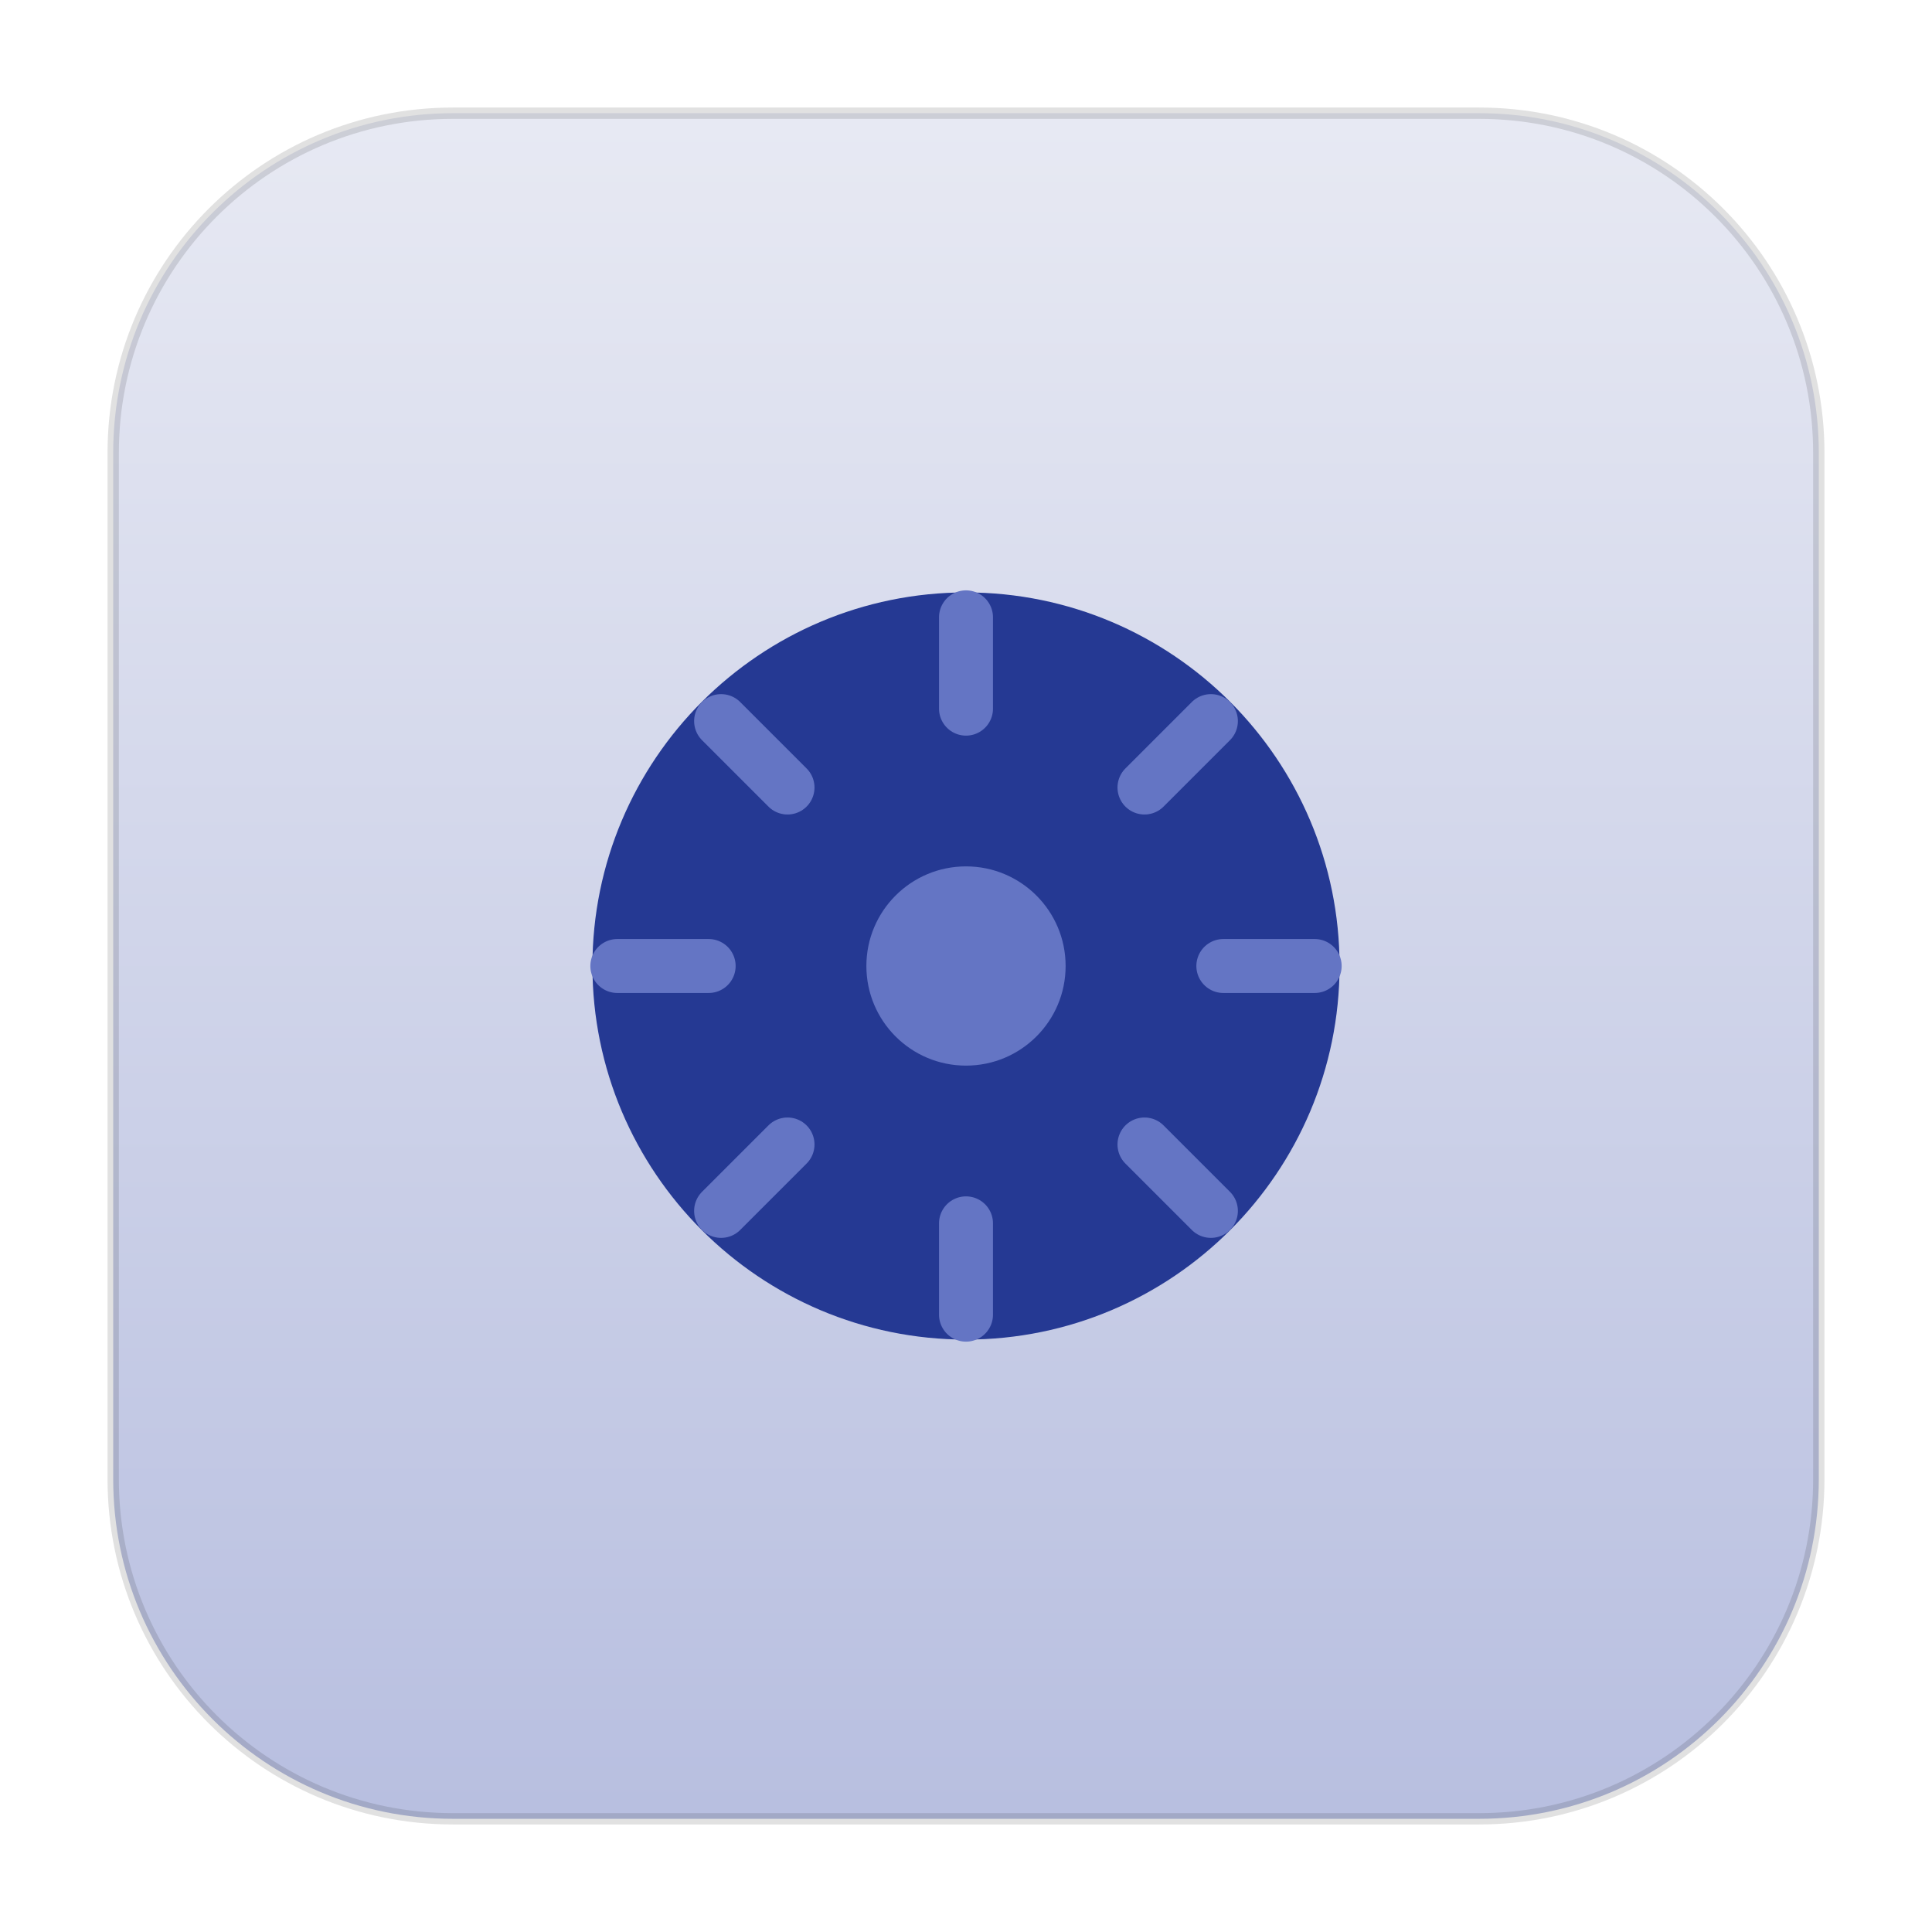
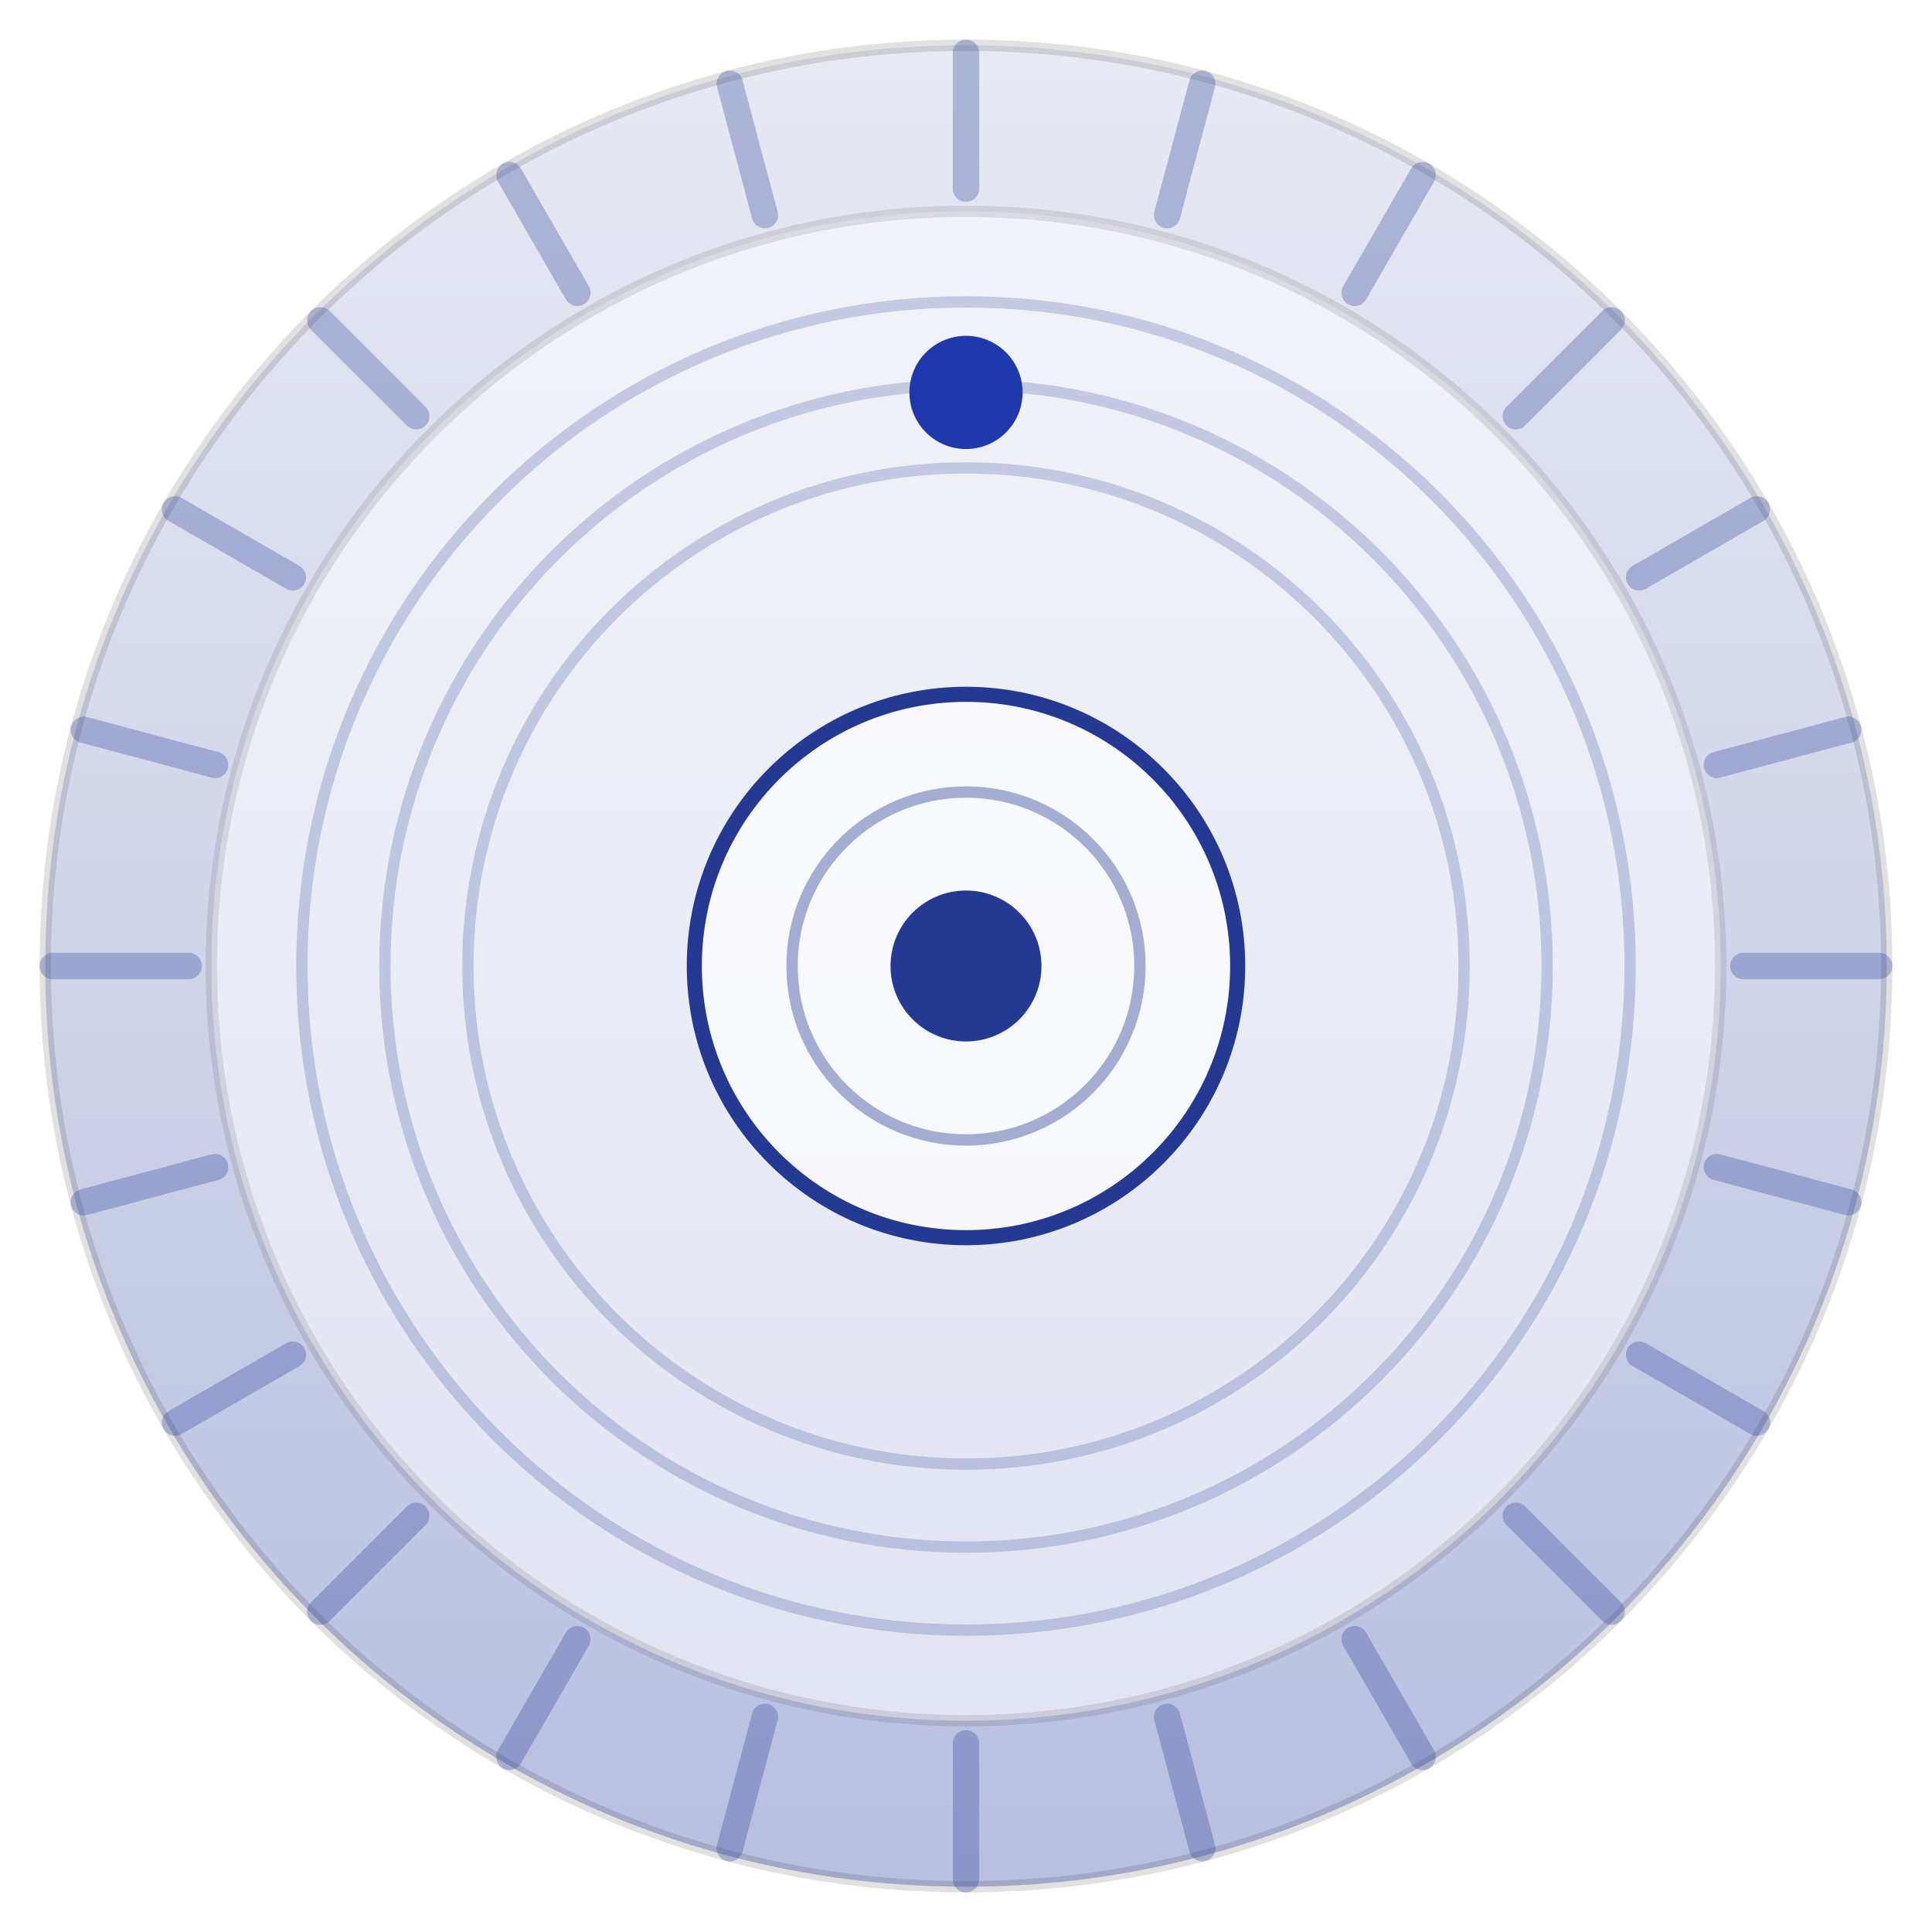
<svg xmlns="http://www.w3.org/2000/svg" width="512" height="512" viewBox="0 0 512 512">
  <defs>
-     <linearGradient id="bg" x1="0" y1="0" x2="0" y2="1">
+     <linearGradient id="jogBg" x1="0" y1="0" x2="0" y2="1">
      <stop offset="0" stop-color="hsl(229,34%,93%)" />
      <stop offset="1" stop-color="hsl(229,40%,80%)" />
    </linearGradient>
  </defs>
-   <rect x="30" y="30" width="452" height="452" rx="90" fill="url(#bg)" stroke="rgba(0,0,0,0.12)" stroke-width="3" />
-   <g transform="translate(124,124) scale(11)">
-     <circle cx="12" cy="12" r="9" fill="hsl(229,60%,36%)" />
-     <circle cx="12" cy="12" r="2.4" fill="hsl(229,45%,58%)" />
-     <g stroke="hsl(229,45%,58%)" stroke-width="1.3" stroke-linecap="round">
-       <path d="M12 3.6v2.2M12 18.2v2.2M3.6 12h2.2M18.2 12h2.2M6.1 6.1l1.6 1.6M16.3 16.3l1.6 1.6M17.9 6.1l-1.6 1.6M7.7 16.3l-1.6 1.6" />
-     </g>
-   </g>
+   <clipPath id="jogDisc">
+     <circle cx="256" cy="256" r="244" />
+   </clipPath>
+   <clipPath id="jogFace">
+     <circle cx="256" cy="256" r="200" />
+   </clipPath>
+   <circle cx="256" cy="256" r="244" fill="url(#jogBg)" stroke="rgba(0,0,0,0.12)" stroke-width="3" />
+   <path d="M256.0 14.0 L256.0 50.0" fill="none" stroke="hsl(229,60%,36%)" stroke-width="7" stroke-linecap="round" opacity="0.3" />
+   <path d="M318.6 22.2 L309.3 57.0" fill="none" stroke="hsl(229,60%,36%)" stroke-width="7" stroke-linecap="round" opacity="0.3" />
+   <path d="M377.0 46.4 L359.0 77.6" fill="none" stroke="hsl(229,60%,36%)" stroke-width="7" stroke-linecap="round" opacity="0.3" />
+   <path d="M427.1 84.9 L401.7 110.3" fill="none" stroke="hsl(229,60%,36%)" stroke-width="7" stroke-linecap="round" opacity="0.3" />
+   <path d="M465.6 135.0 L434.4 153.0" fill="none" stroke="hsl(229,60%,36%)" stroke-width="7" stroke-linecap="round" opacity="0.3" />
+   <path d="M489.8 193.4 L455.0 202.7" fill="none" stroke="hsl(229,60%,36%)" stroke-width="7" stroke-linecap="round" opacity="0.3" />
+   <path d="M498.0 256.0 L462.0 256.0" fill="none" stroke="hsl(229,60%,36%)" stroke-width="7" stroke-linecap="round" opacity="0.3" />
+   <path d="M489.8 318.6 L455.0 309.3" fill="none" stroke="hsl(229,60%,36%)" stroke-width="7" stroke-linecap="round" opacity="0.3" />
+   <path d="M465.6 377.0 L434.4 359.0" fill="none" stroke="hsl(229,60%,36%)" stroke-width="7" stroke-linecap="round" opacity="0.3" />
+   <path d="M427.1 427.1 L401.7 401.7" fill="none" stroke="hsl(229,60%,36%)" stroke-width="7" stroke-linecap="round" opacity="0.3" />
+   <path d="M377.0 465.6 L359.0 434.4" fill="none" stroke="hsl(229,60%,36%)" stroke-width="7" stroke-linecap="round" opacity="0.3" />
+   <path d="M318.6 489.8 L309.3 455.0" fill="none" stroke="hsl(229,60%,36%)" stroke-width="7" stroke-linecap="round" opacity="0.3" />
+   <path d="M256.0 498.0 L256.0 462.0" fill="none" stroke="hsl(229,60%,36%)" stroke-width="7" stroke-linecap="round" opacity="0.3" />
+   <path d="M193.4 489.8 L202.7 455.0" fill="none" stroke="hsl(229,60%,36%)" stroke-width="7" stroke-linecap="round" opacity="0.3" />
+   <path d="M135.0 465.6 L153.0 434.4" fill="none" stroke="hsl(229,60%,36%)" stroke-width="7" stroke-linecap="round" opacity="0.3" />
+   <path d="M84.9 427.1 L110.3 401.7" fill="none" stroke="hsl(229,60%,36%)" stroke-width="7" stroke-linecap="round" opacity="0.3" />
+   <path d="M46.4 377.0 L77.6 359.0" fill="none" stroke="hsl(229,60%,36%)" stroke-width="7" stroke-linecap="round" opacity="0.3" />
+   <path d="M22.2 318.6 L57.0 309.3" fill="none" stroke="hsl(229,60%,36%)" stroke-width="7" stroke-linecap="round" opacity="0.3" />
+   <path d="M14.0 256.0 L50.0 256.0" fill="none" stroke="hsl(229,60%,36%)" stroke-width="7" stroke-linecap="round" opacity="0.3" />
+   <path d="M22.2 193.4 L57.0 202.7" fill="none" stroke="hsl(229,60%,36%)" stroke-width="7" stroke-linecap="round" opacity="0.3" />
+   <path d="M46.4 135.0 L77.6 153.0" fill="none" stroke="hsl(229,60%,36%)" stroke-width="7" stroke-linecap="round" opacity="0.3" />
+   <path d="M84.9 84.9 L110.3 110.3" fill="none" stroke="hsl(229,60%,36%)" stroke-width="7" stroke-linecap="round" opacity="0.3" />
+   <path d="M135.0 46.4 L153.0 77.6" fill="none" stroke="hsl(229,60%,36%)" stroke-width="7" stroke-linecap="round" opacity="0.3" />
+   <path d="M193.4 22.2 L202.7 57.0" fill="none" stroke="hsl(229,60%,36%)" stroke-width="7" stroke-linecap="round" opacity="0.3" />
+   <circle cx="256" cy="256" r="200" fill="rgba(255,255,255,0.55)" stroke="rgba(0,0,0,0.1)" stroke-width="3" />
+   <circle cx="256" cy="256" r="176.0" fill="none" stroke="hsl(229,60%,36%)" stroke-width="3" opacity="0.22" />
+   <circle cx="256" cy="256" r="154.0" fill="none" stroke="hsl(229,60%,36%)" stroke-width="3" opacity="0.22" />
+   <circle cx="256" cy="256" r="132.0" fill="none" stroke="hsl(229,60%,36%)" stroke-width="3" opacity="0.22" />
+   <circle cx="256" cy="256" r="72" fill="rgba(255,255,255,0.7)" stroke="hsl(229,60%,36%)" stroke-width="4" />
+   <circle cx="256" cy="256" r="46.1" fill="none" stroke="hsl(229,60%,36%)" stroke-width="3" opacity="0.4" />
+   <circle cx="256" cy="256" r="20" fill="hsl(229,60%,36%)" />
+   <circle cx="256" cy="104.0" r="15" fill="hsl(229,70%,40%)" />
</svg>
